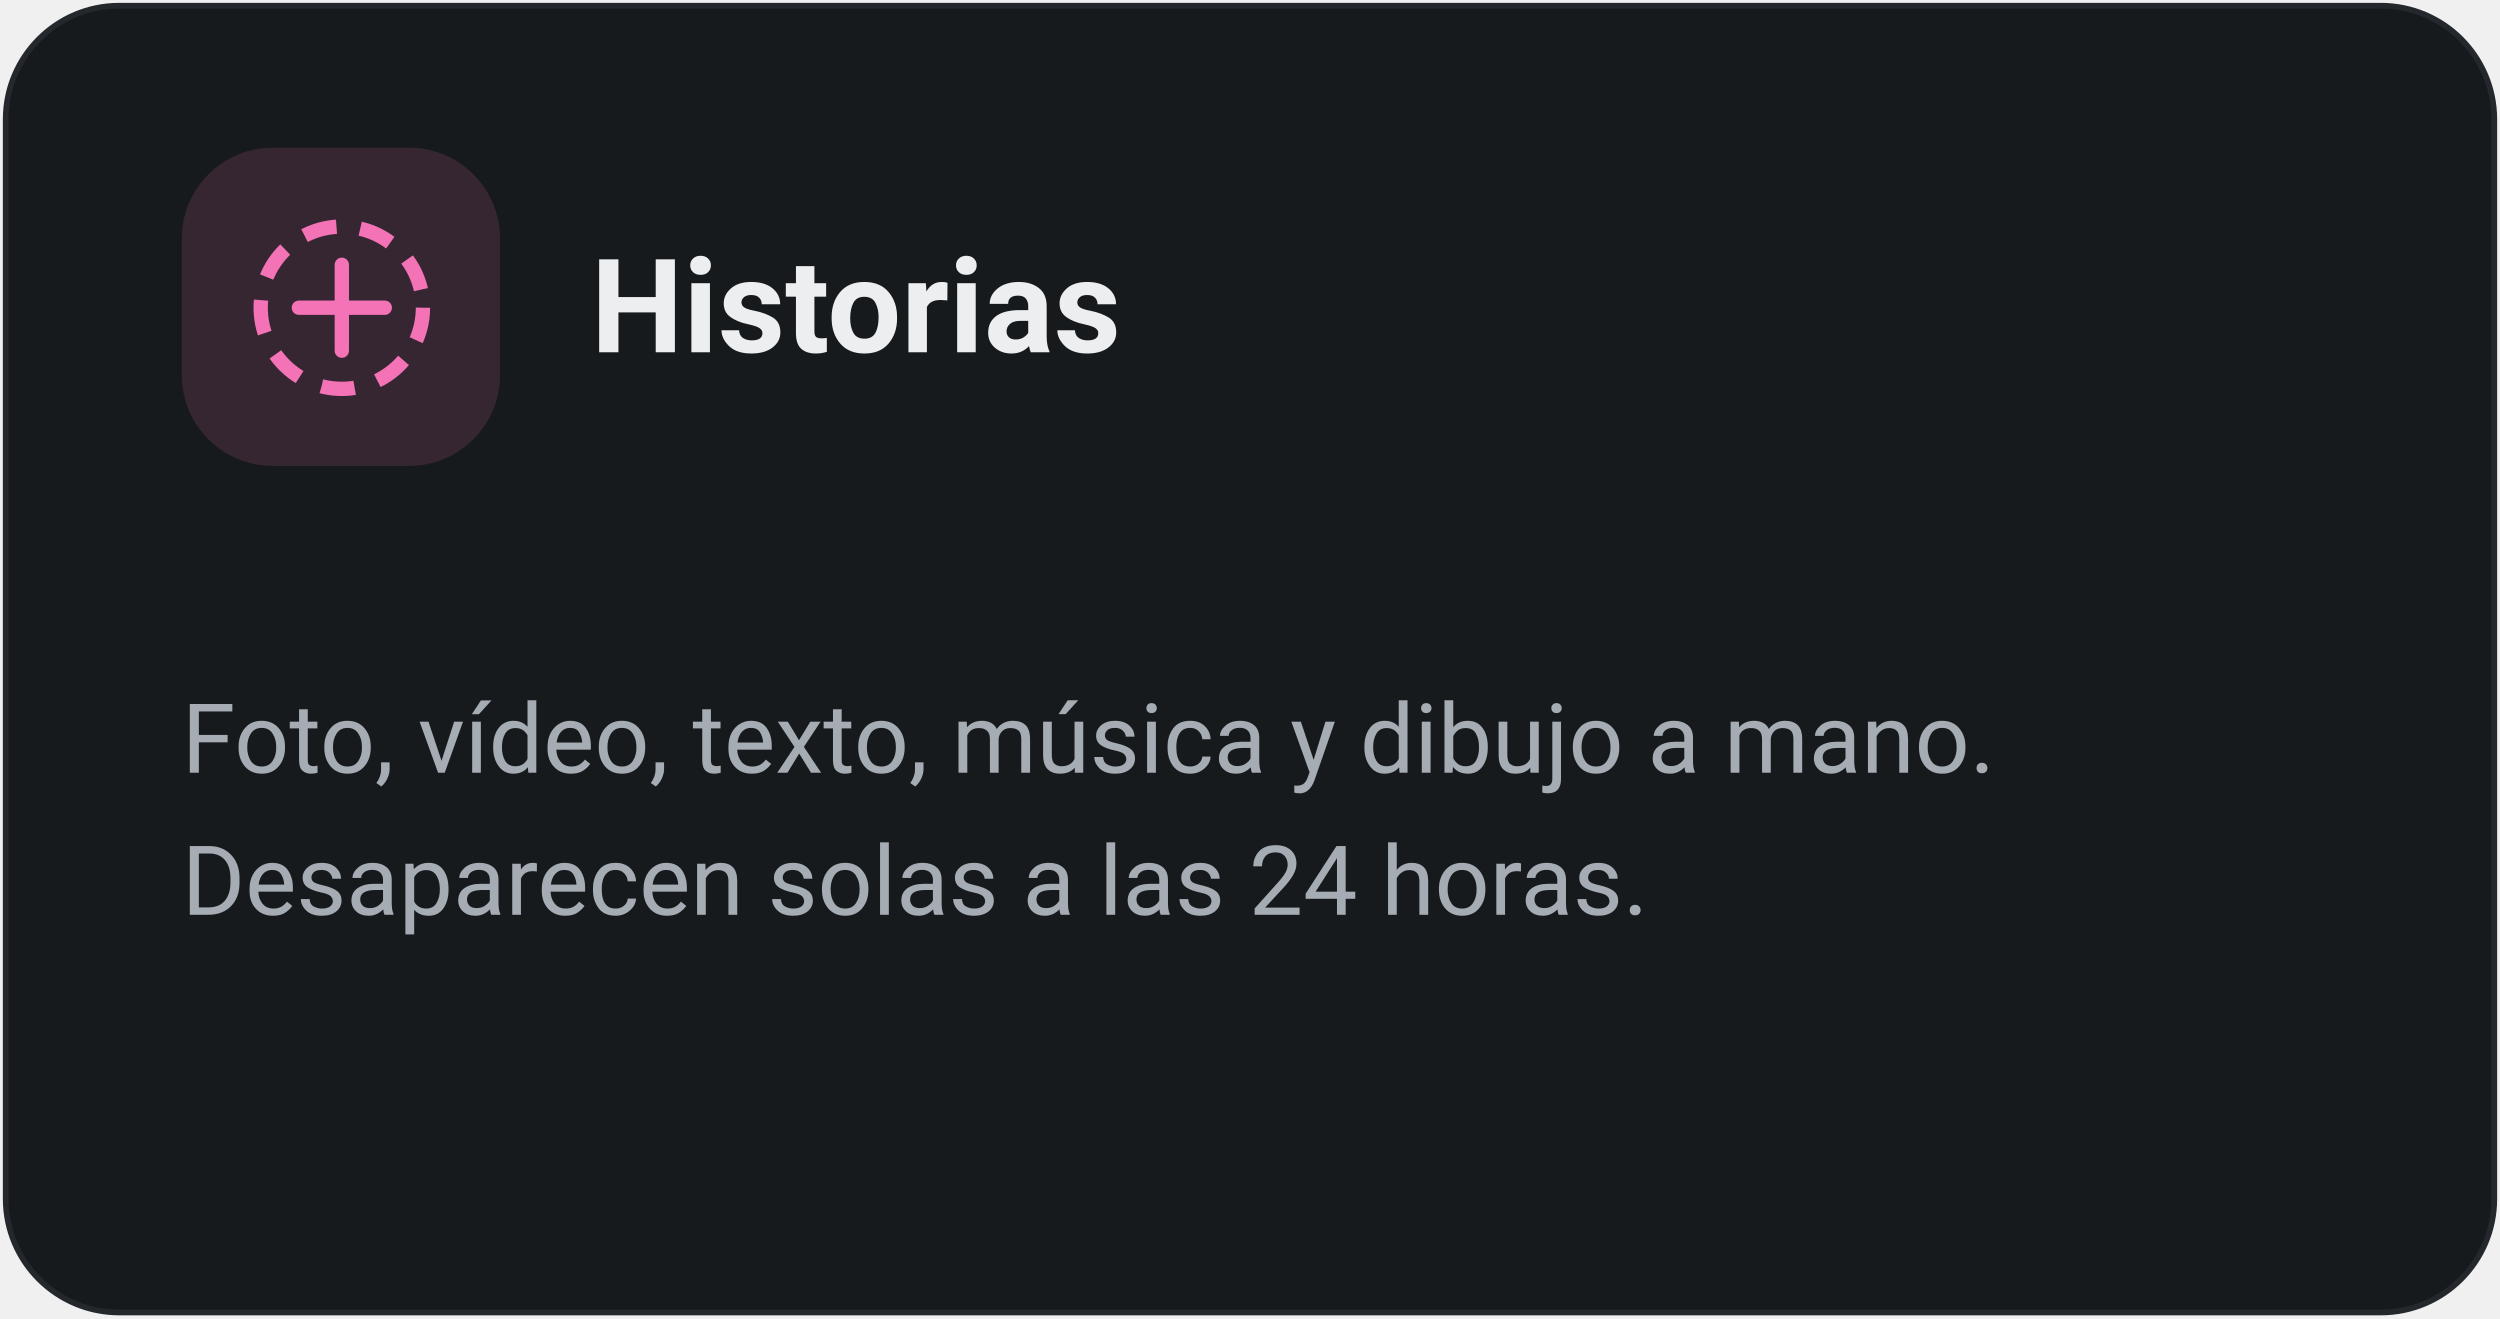
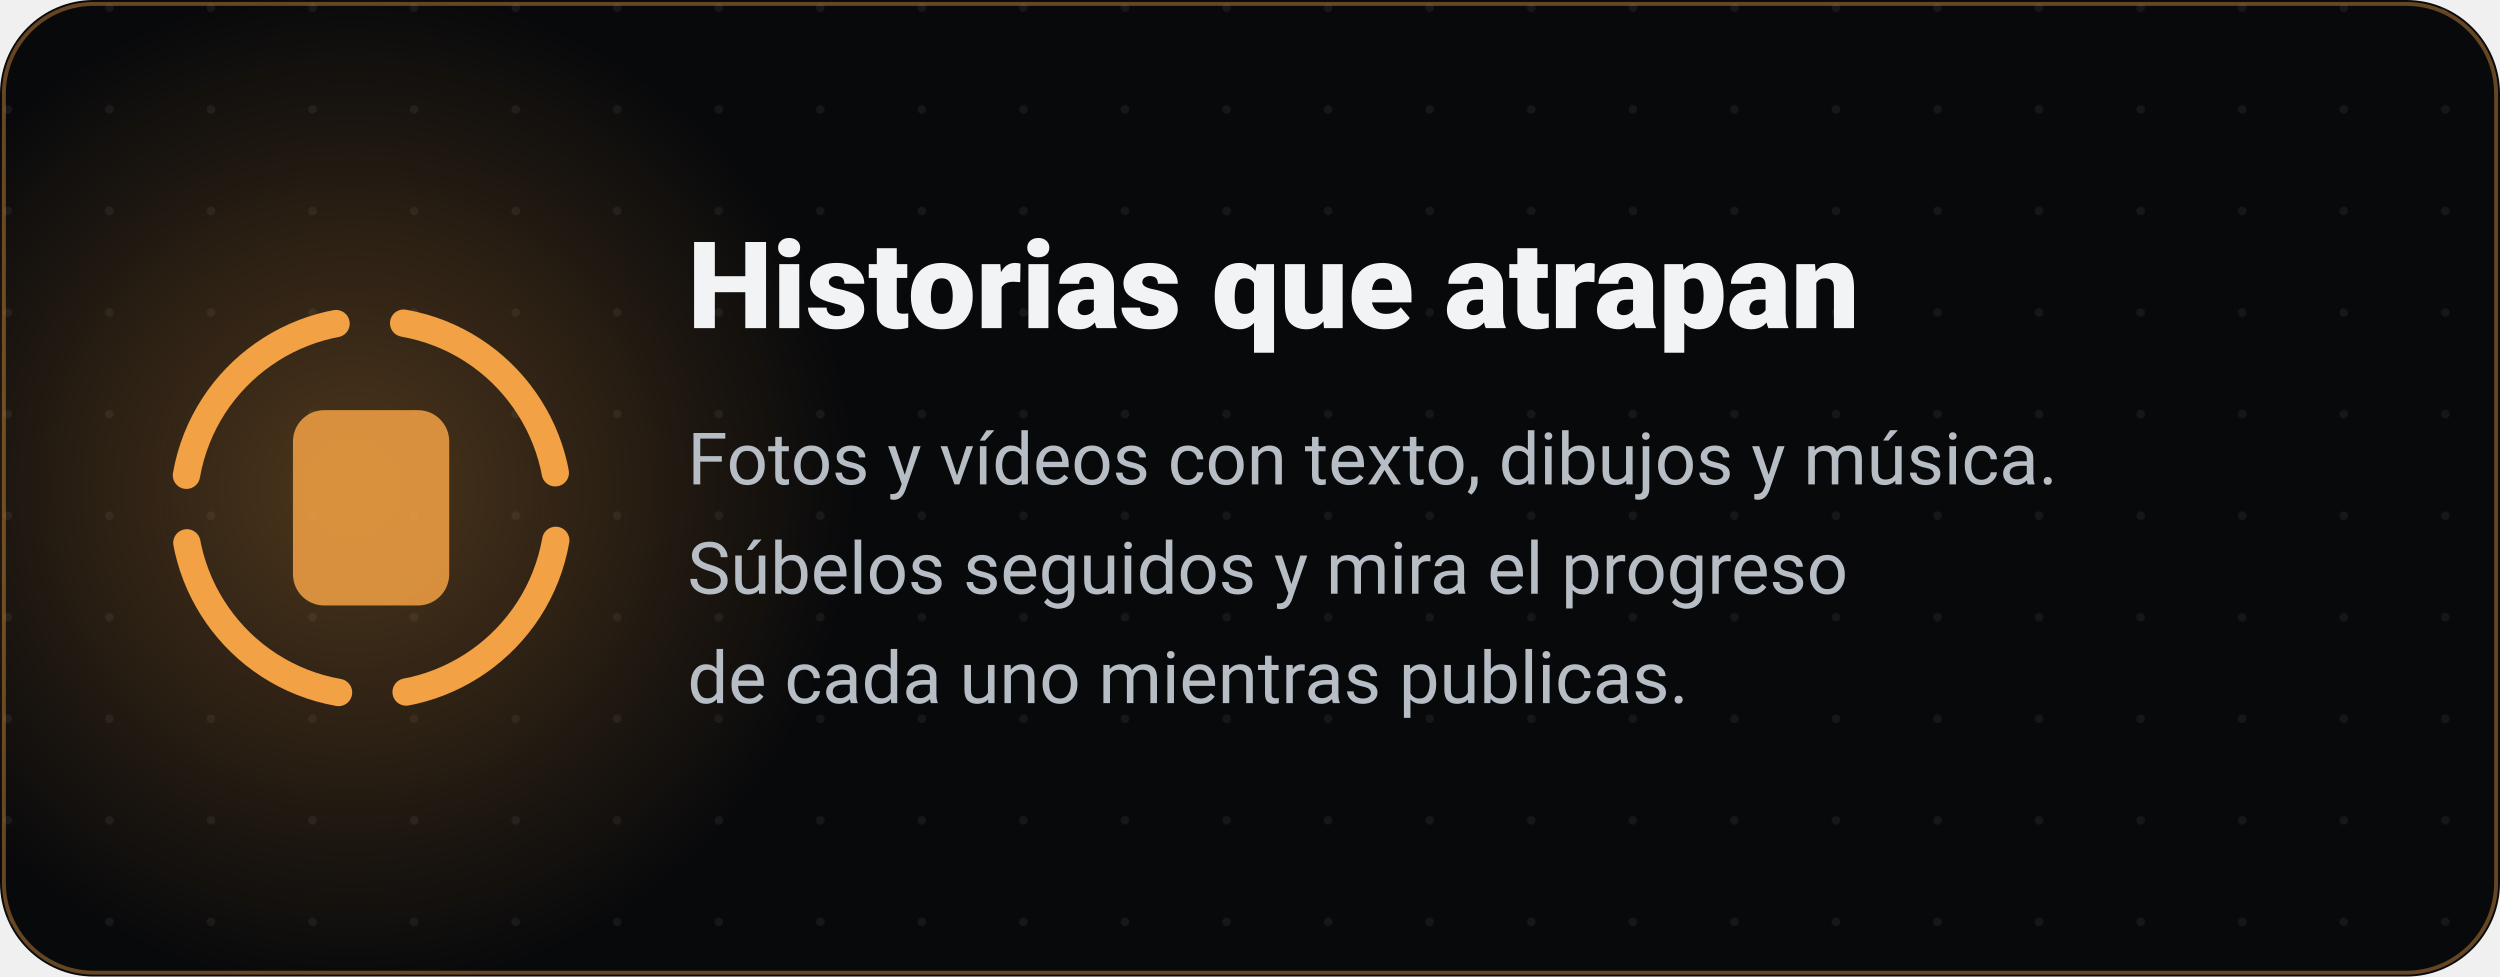
- <svg xmlns="http://www.w3.org/2000/svg" viewBox="0 0 440 232" font-family="-apple-system,BlinkMacSystemFont,'Segoe UI',Roboto,Helvetica,Arial,sans-serif" role="img" aria-label="Historias">
-   <rect x="1" y="1" width="438" height="230" rx="20" fill="#171A1D" stroke="#24282C" />
-   <rect x="32" y="26" width="56" height="56" rx="16" fill="#F472B6" fill-opacity=".14" />
-   <g transform="translate(40 34) scale(.84)">
-     <circle cx="24" cy="24" r="17" fill="none" stroke="#F472B6" stroke-width="3" stroke-dasharray="7 5" />
-     <path d="M24 15v18M15 24h18" stroke="#F472B6" stroke-width="3" stroke-linecap="round" />
+ <svg xmlns="http://www.w3.org/2000/svg" viewBox="0 0 640 250" font-family="-apple-system,BlinkMacSystemFont,'Segoe UI',Roboto,Helvetica,Arial,sans-serif" role="img">
+   <defs>
+     <pattern id="dots" width="26" height="26" patternUnits="userSpaceOnUse">
+       <circle cx="2" cy="2" r="1.1" fill="#fff" fill-opacity=".055" />
+     </pattern>
+     <radialGradient id="g">
+       <stop offset="0" stop-color="#F2A144" stop-opacity=".3" />
+       <stop offset="1" stop-color="#F2A144" stop-opacity="0" />
+     </radialGradient>
+   </defs>
+   <rect width="640" height="250" rx="24" fill="#08090B" />
+   <rect width="640" height="250" rx="24" fill="url(#dots)" />
+   <rect x="1" y="1" width="638" height="248" rx="23" fill="none" stroke="#F2A144" stroke-opacity=".4" />
+   <circle cx="90" cy="125" r="130" fill="url(#g)" />
+   <g transform="translate(40 75)">
+     <circle cx="55" cy="55" r="48" fill="none" stroke="#F2A144" stroke-width="7" stroke-linecap="round" stroke-dasharray="58 244" transform="rotate(-80 55 55)">
+       <animate attributeName="stroke-opacity" values=".15;1;1" keyTimes="0;.25;1" dur="4s" begin="0s" repeatCount="indefinite" />
+     </circle>
+     <circle cx="55" cy="55" r="48" fill="none" stroke="#F2A144" stroke-width="7" stroke-linecap="round" stroke-dasharray="58 244" transform="rotate(10 55 55)">
+       <animate attributeName="stroke-opacity" values=".15;1;1" keyTimes="0;.25;1" dur="4s" begin="1s" repeatCount="indefinite" />
+     </circle>
+     <circle cx="55" cy="55" r="48" fill="none" stroke="#F2A144" stroke-width="7" stroke-linecap="round" stroke-dasharray="58 244" transform="rotate(100 55 55)">
+       <animate attributeName="stroke-opacity" values=".15;1;1" keyTimes="0;.25;1" dur="4s" begin="2s" repeatCount="indefinite" />
+     </circle>
+     <circle cx="55" cy="55" r="48" fill="none" stroke="#F2A144" stroke-width="7" stroke-linecap="round" stroke-dasharray="58 244" transform="rotate(190 55 55)">
+       <animate attributeName="stroke-opacity" values=".15;1;1" keyTimes="0;.25;1" dur="4s" begin="3s" repeatCount="indefinite" />
+     </circle>
+     <rect x="35" y="30" width="40" height="50" rx="8" fill="#F2A144" fill-opacity=".85" />
  </g>
-   <text x="104" y="62" font-size="23" font-weight="700" fill="#ECEEF0">Historias</text>
-   <text x="32" y="136" font-size="17" fill="#A6ACB3">Foto, vídeo, texto, música y dibujo a mano.</text>
-   <text x="32" y="161" font-size="17" fill="#A6ACB3">Desaparecen solas a las 24 horas.</text>
+   <text x="176" y="84" font-size="31" font-weight="800" fill="#F1F3F5">Historias que atrapan</text>
+   <text x="176" y="124" font-size="18.5" fill="#B7BDC4">Fotos y vídeos con texto, dibujos y música.</text>
+   <text x="176" y="152" font-size="18.5" fill="#B7BDC4">Súbelos seguidos y mira el progreso</text>
+   <text x="176" y="180" font-size="18.5" fill="#B7BDC4">de cada uno mientras publicas.</text>
</svg>
